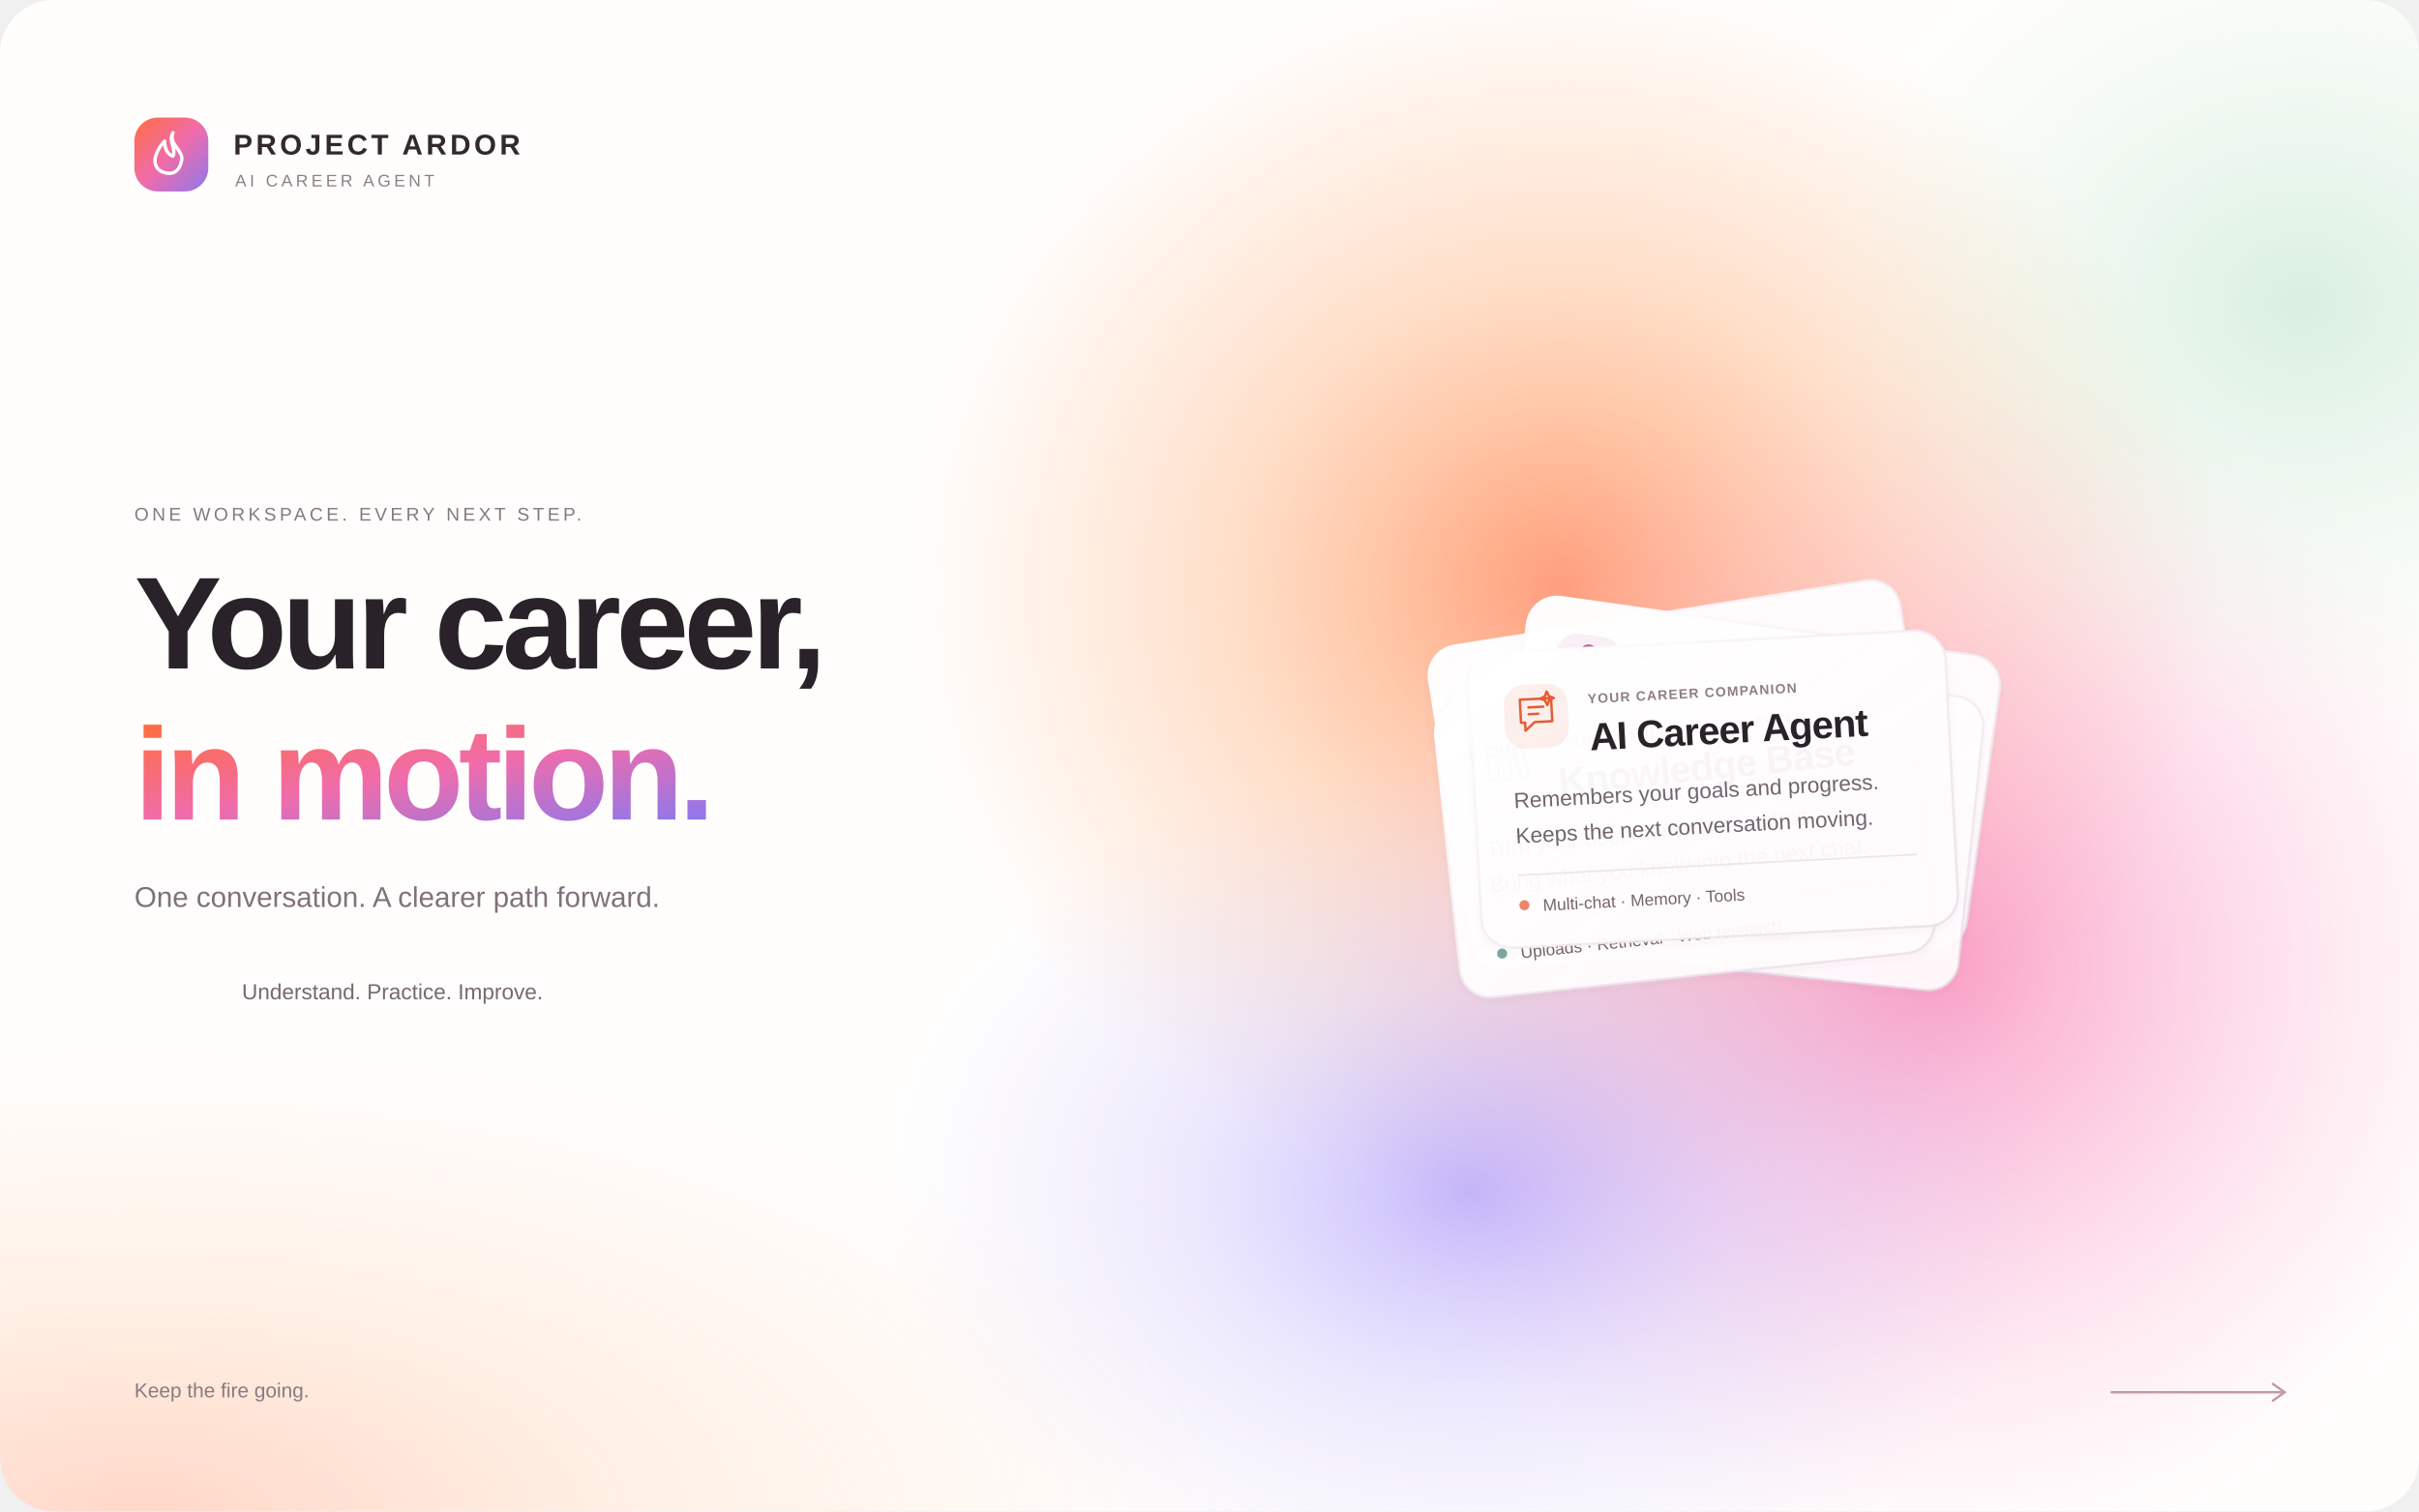
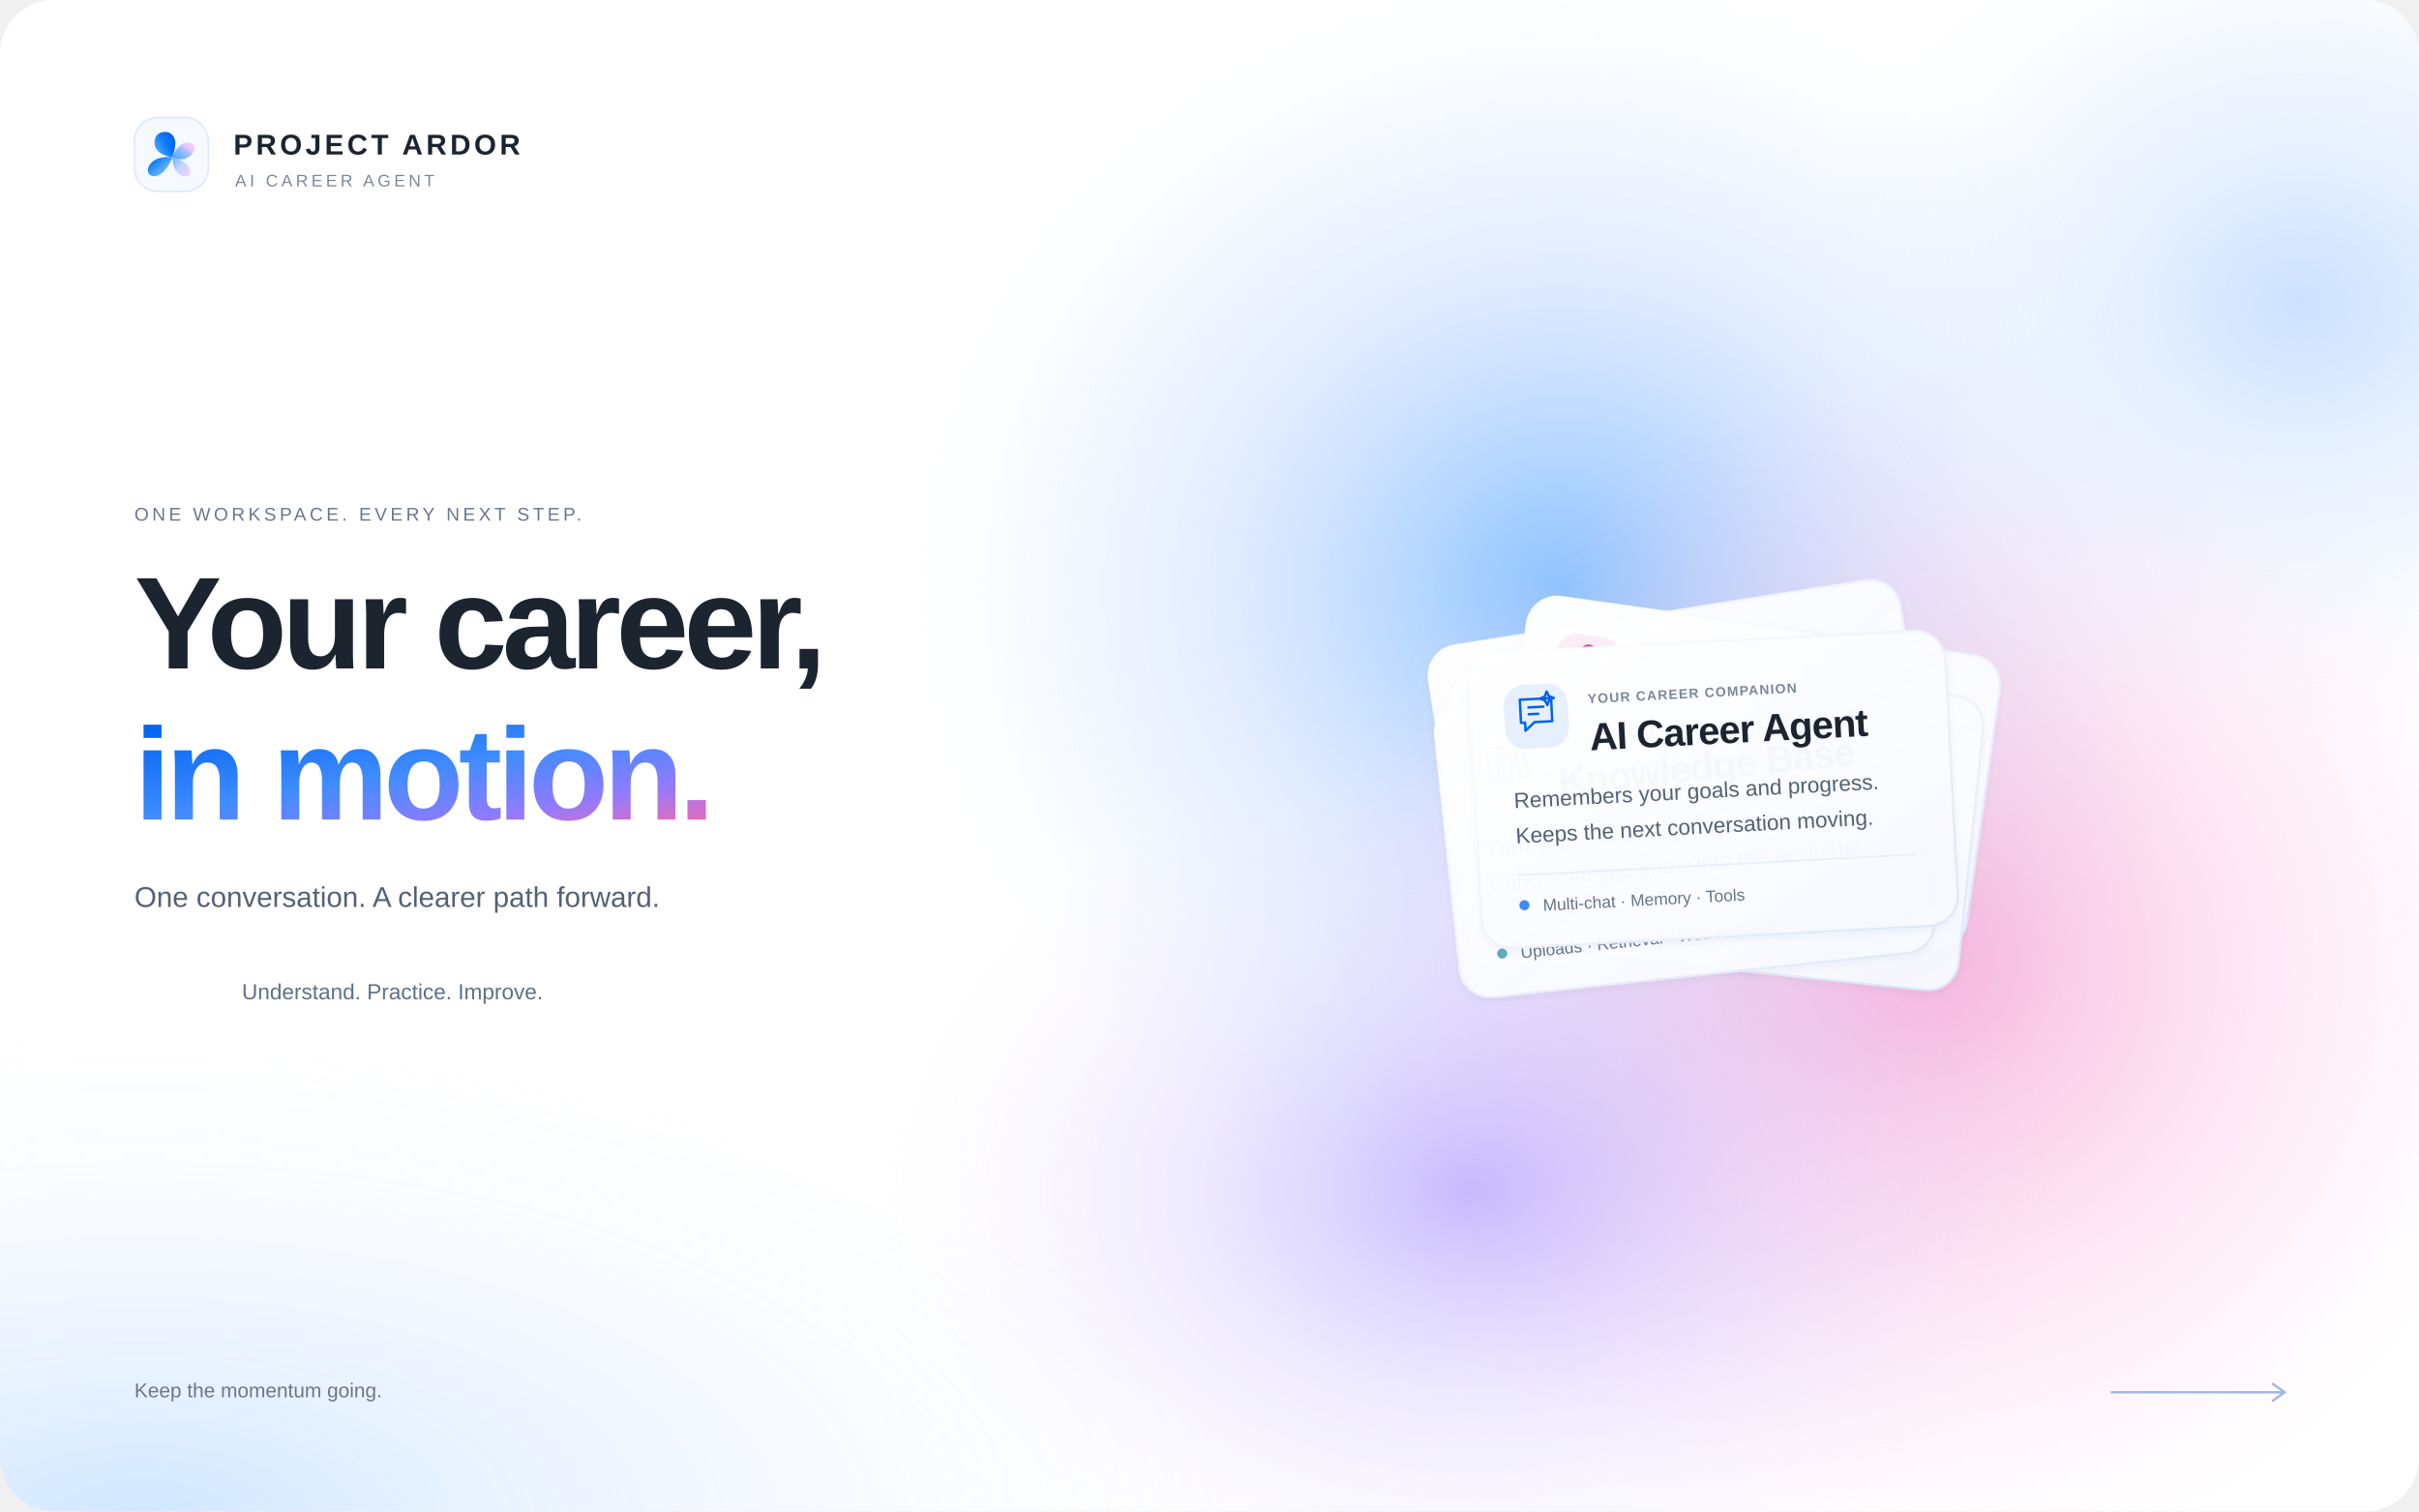
<svg xmlns="http://www.w3.org/2000/svg" width="1440" height="900" viewBox="0 0 1440 900" role="img" aria-labelledby="ardor-title ardor-description">
  <defs>
    <linearGradient id="ardor-accent" x1="0" y1="0" x2="1" y2="1">
-       <stop stop-color="#ff6d3f" />
-       <stop offset=".5" stop-color="#f06cab" />
-       <stop offset="1" stop-color="#8c78ed" />
-     </linearGradient>
-     <radialGradient id="orange">
-       <stop stop-color="#ff8050" stop-opacity=".78" />
-       <stop offset=".5" stop-color="#ffac71" stop-opacity=".38" />
-       <stop offset="1" stop-color="#ffb789" stop-opacity="0" />
+       <stop stop-color="#0062f0" />
+       <stop offset=".48" stop-color="#3f8cff" />
+       <stop offset=".78" stop-color="#8f7bff" />
+       <stop offset="1" stop-color="#e86bb8" />
+     </linearGradient>
+     <radialGradient id="blue">
+       <stop stop-color="#4aa3ff" stop-opacity=".66" />
+       <stop offset=".5" stop-color="#9fc0ff" stop-opacity=".32" />
+       <stop offset="1" stop-color="#cfe3ff" stop-opacity="0" />
    </radialGradient>
    <radialGradient id="pink">
-       <stop stop-color="#f76fac" stop-opacity=".65" />
-       <stop offset=".52" stop-color="#f992c2" stop-opacity=".3" />
-       <stop offset="1" stop-color="#ffc1dc" stop-opacity="0" />
+       <stop stop-color="#f07ac0" stop-opacity=".55" />
+       <stop offset=".52" stop-color="#f7a8d6" stop-opacity=".28" />
+       <stop offset="1" stop-color="#ffc9ec" stop-opacity="0" />
    </radialGradient>
    <radialGradient id="violet">
-       <stop stop-color="#9a86fa" stop-opacity=".58" />
-       <stop offset=".48" stop-color="#b6a9ff" stop-opacity=".25" />
-       <stop offset="1" stop-color="#ccc4ff" stop-opacity="0" />
-     </radialGradient>
-     <radialGradient id="sage">
-       <stop stop-color="#a4dcba" stop-opacity=".42" />
-       <stop offset="1" stop-color="#d7f3d8" stop-opacity="0" />
-     </radialGradient>
+       <stop stop-color="#8f7bff" stop-opacity=".5" />
+       <stop offset=".48" stop-color="#b9a8ff" stop-opacity=".24" />
+       <stop offset="1" stop-color="#e8d4ff" stop-opacity="0" />
+     </radialGradient>
+     <radialGradient id="mist">
+       <stop stop-color="#7fb2ff" stop-opacity=".4" />
+       <stop offset="1" stop-color="#dbe9ff" stop-opacity="0" />
+     </radialGradient>
+     <linearGradient id="mark-top" x1=".16" y1=".8" x2=".94" y2=".24">
+       <stop stop-color="#4aa3ff" />
+       <stop offset=".55" stop-color="#0b78ff" />
+       <stop offset="1" stop-color="#0062f0" />
+     </linearGradient>
+     <linearGradient id="mark-pink" x1="0" y1=".9" x2=".9" y2=".05">
+       <stop stop-color="#4aa3ff" />
+       <stop offset=".55" stop-color="#9fc0ff" />
+       <stop offset=".77" stop-color="#f3c7ff" />
+       <stop offset="1" stop-color="#ffc9ec" />
+     </linearGradient>
+     <linearGradient id="mark-lilac" x1="0" y1=".15" x2=".95" y2=".9">
+       <stop stop-color="#7fb2ff" />
+       <stop offset=".5" stop-color="#c9d8ff" />
+       <stop offset=".78" stop-color="#dfd0ff" />
+       <stop offset="1" stop-color="#e8d4ff" />
+     </linearGradient>
+     <linearGradient id="mark-left" x1=".1" y1=".2" x2=".76" y2=".88">
+       <stop stop-color="#005df0" />
+       <stop offset=".24" stop-color="#1f86ff" />
+       <stop offset=".62" stop-color="#4ea8ff" />
+       <stop offset="1" stop-color="#73b8ff" />
+     </linearGradient>
    <linearGradient id="card" x1="0" y1="0" x2="1" y2="1">
      <stop stop-color="#fff" stop-opacity=".98" />
-       <stop offset="1" stop-color="#fffafc" stop-opacity=".95" />
+       <stop offset="1" stop-color="#f6f9ff" stop-opacity=".97" />
    </linearGradient>
    <linearGradient id="card-edge" x1="0" y1="0" x2="1" y2="1">
      <stop stop-color="#fff" />
-       <stop offset="1" stop-color="#e6d9e5" stop-opacity=".7" />
+       <stop offset="1" stop-color="#dbe6f7" stop-opacity=".85" />
    </linearGradient>
    <filter id="card-shadow" x="-35%" y="-45%" width="180%" height="220%">
-       <feDropShadow dx="0" dy="12" stdDeviation="13" flood-color="#594053" flood-opacity=".13" />
-       <feDropShadow dx="0" dy="2" stdDeviation="2" flood-color="#775768" flood-opacity=".04" />
+       <feDropShadow dx="0" dy="12" stdDeviation="13" flood-color="#1b3659" flood-opacity=".12" />
+       <feDropShadow dx="0" dy="2" stdDeviation="2" flood-color="#2a4a73" flood-opacity=".04" />
    </filter>
    <clipPath id="canvas-clip">
      <rect width="1440" height="900" rx="32" />
    </clipPath>
  </defs>
  <style>
text{font-family:'Segoe UI','Microsoft YaHei','PingFang SC',Arial,sans-serif}
.module{animation-duration:12s;animation-iteration-count:infinite;animation-timing-function:cubic-bezier(.22,1,.32,1)}
- .title{font-size:23px;font-weight:650;fill:#292329;letter-spacing:-.5px}
- .eyebrow{font-size:8px;font-weight:650;letter-spacing:.7px;fill:#8e7e83}
- .detail{font-size:13px;fill:#73656f}
- .tag{font-size:10px;fill:#76636d}
+ .title{font-size:23px;font-weight:650;fill:#1c2430;letter-spacing:-.5px}
+ .eyebrow{font-size:8px;font-weight:650;letter-spacing:.7px;fill:#7b8798}
+ .detail{font-size:13px;fill:#556274}
+ .tag{font-size:10px;fill:#66758a}
.halo{animation:ambient 12s ease-in-out infinite;transform-origin:1020px 470px}
@keyframes ambient{0%,100%{opacity:.72;transform:scale(.92)}40%,72%{opacity:1;transform:scale(1.04)}}
.module-resume{transform:translate(-18px,-18px) rotate(-9deg);animation-name:unfold-resume}
 @keyframes unfold-resume{0%,15%{transform:translate(-18px,-18px) rotate(-9deg)}35%,70%{transform:translate(-158px,-192px) rotate(-2deg)}89%,100%{transform:translate(-18px,-18px) rotate(-9deg)}}
 .still .module-resume{animation:none;transform:translate(-158px,-192px) rotate(-2deg)}
 @media(prefers-reduced-motion:reduce){.module-resume{animation:none;transform:translate(-158px,-192px) rotate(-2deg)}}
.module-interview{transform:translate(20px,-10px) rotate(8deg);animation-name:unfold-interview}
 @keyframes unfold-interview{0%,15.65%{transform:translate(20px,-10px) rotate(8deg)}35.65%,70.4%{transform:translate(158px,-192px) rotate(2deg)}89.55%,100%{transform:translate(20px,-10px) rotate(8deg)}}
 .still .module-interview{animation:none;transform:translate(158px,-192px) rotate(2deg)}
 @media(prefers-reduced-motion:reduce){.module-interview{animation:none;transform:translate(158px,-192px) rotate(2deg)}}
.module-recap{transform:translate(-9px,8px) rotate(-5deg);animation-name:unfold-recap}
 @keyframes unfold-recap{0%,16.3%{transform:translate(-9px,8px) rotate(-5deg)}36.3%,70.8%{transform:translate(-158px,0px) rotate(-1deg)}90.1%,100%{transform:translate(-9px,8px) rotate(-5deg)}}
 .still .module-recap{animation:none;transform:translate(-158px,0px) rotate(-1deg)}
 @media(prefers-reduced-motion:reduce){.module-recap{animation:none;transform:translate(-158px,0px) rotate(-1deg)}}
.module-learning{transform:translate(12px,19px) rotate(6deg);animation-name:unfold-learning}
 @keyframes unfold-learning{0%,16.95%{transform:translate(12px,19px) rotate(6deg)}36.95%,71.2%{transform:translate(158px,0px) rotate(1deg)}90.65%,100%{transform:translate(12px,19px) rotate(6deg)}}
 .still .module-learning{animation:none;transform:translate(158px,0px) rotate(1deg)}
 @media(prefers-reduced-motion:reduce){.module-learning{animation:none;transform:translate(158px,0px) rotate(1deg)}}
.module-knowledge{transform:translate(-17px,23px) rotate(-6deg);animation-name:unfold-knowledge}
 @keyframes unfold-knowledge{0%,17.6%{transform:translate(-17px,23px) rotate(-6deg)}37.6%,71.6%{transform:translate(-158px,192px) rotate(-2deg)}91.2%,100%{transform:translate(-17px,23px) rotate(-6deg)}}
 .still .module-knowledge{animation:none;transform:translate(-158px,192px) rotate(-2deg)}
 @media(prefers-reduced-motion:reduce){.module-knowledge{animation:none;transform:translate(-158px,192px) rotate(-2deg)}}
.module-agent{transform:translate(0px,0px) rotate(-3deg);animation-name:unfold-agent}
 @keyframes unfold-agent{0%,18.25%{transform:translate(0px,0px) rotate(-3deg)}38.25%,72%{transform:translate(158px,192px) rotate(2deg)}91.75%,100%{transform:translate(0px,0px) rotate(-3deg)}}
 .still .module-agent{animation:none;transform:translate(158px,192px) rotate(2deg)}
 @media(prefers-reduced-motion:reduce){.module-agent{animation:none;transform:translate(158px,192px) rotate(2deg)}}
@media(prefers-reduced-motion:reduce){.halo{animation:none}}
.still .halo{animation:none}
</style>
  <g clip-path="url(#canvas-clip)">
-     <rect width="1440" height="900" fill="#fffefd" />
+     <rect width="1440" height="900" fill="#ffffff" />
    <g class="halo">
-       <ellipse cx="930" cy="350" rx="390" ry="370" fill="url(#orange)" />
+       <ellipse cx="930" cy="350" rx="390" ry="370" fill="url(#blue)" />
      <ellipse cx="1150" cy="575" rx="360" ry="360" fill="url(#pink)" />
      <ellipse cx="875" cy="710" rx="350" ry="260" fill="url(#violet)" />
-       <ellipse cx="1370" cy="180" rx="300" ry="260" fill="url(#sage)" />
-       <ellipse cx="85" cy="905" rx="650" ry="290" fill="url(#orange)" opacity=".4" />
+       <ellipse cx="1370" cy="180" rx="300" ry="260" fill="url(#mist)" />
+       <ellipse cx="85" cy="905" rx="650" ry="290" fill="url(#blue)" opacity=".4" />
    </g>
    <g transform="translate(80 70)">
-       <rect width="44" height="44" rx="14" fill="url(#ardor-accent)" />
-       <path d="M23 9c-3 7 7 11 5 17-1 5-4 8-9 7-6-1-8-6-6-11 1-3 3-6 5-8 0 5 2 8 5 9 2-5-3-9 0-14z" fill="none" stroke="#fff" stroke-width="2" stroke-linejoin="round" />
-       <text x="59" y="22" fill="#33282d" font-size="17" font-weight="750" letter-spacing="2">PROJECT ARDOR</text>
-       <text x="60" y="41" fill="#8e7e83" font-size="10" letter-spacing="2">AI CAREER AGENT</text>
+       <rect width="44" height="44" rx="14" fill="#f6f9ff" stroke="#dce8ff" stroke-width="1" />
+       <svg x="6" y="6" width="32" height="32" viewBox="109.5 97 340 340">
+         <path d="M286 286 C225 274 174 247 173 192 C172 154 196 124 237 124 C280 122 308 157 305 204 C303 233 291 274 286 286Z" fill="url(#mark-top)" />
+         <path d="M286 286 C306 228 346 188 384 193 C418 195 436 214 423 244 C406 284 353 314 286 286Z" fill="url(#mark-pink)" />
+         <path d="M286 286 C339 297 381 321 394 354 C412 391 385 412 359 404 C311 395 289 352 286 286Z" fill="url(#mark-lilac)" />
+         <path d="M286 286 C264 337 230 391 187 402 C150 412 123 389 133 352 C151 298 222 273 286 286Z" fill="url(#mark-left)" />
+       </svg>
+       <text x="59" y="22" fill="#1c2430" font-size="17" font-weight="750" letter-spacing="2">PROJECT ARDOR</text>
+       <text x="60" y="41" fill="#7b8798" font-size="10" letter-spacing="2">AI CAREER AGENT</text>
    </g>
    <g transform="translate(80 310)">
-       <text y="0" fill="#867881" font-size="11" letter-spacing="2">ONE WORKSPACE. EVERY NEXT STEP.</text>
-       <text y="88" fill="#292329" font-size="78" font-weight="700" letter-spacing="-3">Your career,</text>
+       <text y="0" fill="#6b7788" font-size="11" letter-spacing="2">ONE WORKSPACE. EVERY NEXT STEP.</text>
+       <text y="88" fill="#1c2430" font-size="78" font-weight="700" letter-spacing="-3">Your career,</text>
      <text y="178" fill="url(#ardor-accent)" font-size="78" font-weight="700" letter-spacing="-3">in motion.</text>
-       <text y="230" fill="#81717c" font-size="17">One conversation. A clearer path forward.</text>
+       <text y="230" fill="#556274" font-size="17">One conversation. A clearer path forward.</text>
      <path d="M0 280H48" stroke="url(#ardor-accent)" stroke-width="3" stroke-linecap="round" />
-       <text x="64" y="285" fill="#786872" font-size="13">Understand. Practice. Improve.</text>
+       <text x="64" y="285" fill="#607086" font-size="13">Understand. Practice. Improve.</text>
    </g>
    <g transform="translate(1020 470)">
      <g class="module module-resume" data-feature="resume">
        <g transform="translate(-142 -88)">
          <rect width="284" height="176" rx="18" fill="url(#card)" stroke="url(#card-edge)" stroke-width="1.5" filter="url(#card-shadow)" />
-           <rect x="20" y="20" width="38" height="38" rx="12" fill="#e96a38" fill-opacity=".09" />
-           <g transform="translate(24 23) scale(.81)" fill="none" stroke="#e96a38" stroke-width="1.8" stroke-linecap="round" stroke-linejoin="round">
+           <rect x="20" y="20" width="38" height="38" rx="12" fill="#0b78ff" fill-opacity=".09" />
+           <g transform="translate(24 23) scale(.81)" fill="none" stroke="#0b78ff" stroke-width="1.8" stroke-linecap="round" stroke-linejoin="round">
            <path d="M9 5h10l5 5v20H9zM19 5v6h5M13 17h7M13 22h7M13 27h4" />
          </g>
          <text class="eyebrow" x="70" y="33">UNDERSTAND YOUR STRENGTHS</text>
          <text class="title" x="70" y="61">Résumé Insights</text>
          <text class="detail" x="23" y="93">See what your experience says.</text>
          <text class="detail" x="23" y="114">Make your next application stronger.</text>
-           <path d="M23 133H261" stroke="#ede5e9" />
-           <circle cx="26" cy="151" r="3" fill="#e96a38" opacity=".75" />
+           <path d="M23 133H261" stroke="#e6eef9" />
+           <circle cx="26" cy="151" r="3" fill="#0b78ff" opacity=".75" />
          <text class="tag" x="37" y="155">PDF / DOCX · Structured reports</text>
        </g>
      </g>
      <g class="module module-interview" data-feature="interview">
        <g transform="translate(-142 -88)">
          <rect width="284" height="176" rx="18" fill="url(#card)" stroke="url(#card-edge)" stroke-width="1.5" filter="url(#card-shadow)" />
-           <rect x="20" y="20" width="38" height="38" rx="12" fill="#bd639b" fill-opacity=".09" />
-           <g transform="translate(24 23) scale(.81)" fill="none" stroke="#bd639b" stroke-width="1.8" stroke-linecap="round" stroke-linejoin="round">
+           <rect x="20" y="20" width="38" height="38" rx="12" fill="#d9549f" fill-opacity=".09" />
+           <g transform="translate(24 23) scale(.81)" fill="none" stroke="#d9549f" stroke-width="1.8" stroke-linecap="round" stroke-linejoin="round">
            <rect x="13" y="4" width="10" height="18" rx="5" />
            <path d="M9 17v2a9 9 0 0 0 18 0v-2M18 28v5M13 33h10" />
          </g>
          <text class="eyebrow" x="70" y="33">PRACTICE THE REAL THING</text>
          <text class="title" x="70" y="61">Mock Interviews</text>
          <text class="detail" x="23" y="93">Projects, technical and coding rounds.</text>
          <text class="detail" x="23" y="114">Practice by text or real-time voice.</text>
-           <path d="M23 133H261" stroke="#ede5e9" />
-           <circle cx="26" cy="151" r="3" fill="#bd639b" opacity=".75" />
+           <path d="M23 133H261" stroke="#e6eef9" />
+           <circle cx="26" cy="151" r="3" fill="#d9549f" opacity=".75" />
          <text class="tag" x="37" y="155">Text / Voice · Answer feedback</text>
        </g>
      </g>
      <g class="module module-recap" data-feature="recap">
        <g transform="translate(-142 -88)">
          <rect width="284" height="176" rx="18" fill="url(#card)" stroke="url(#card-edge)" stroke-width="1.5" filter="url(#card-shadow)" />
-           <rect x="20" y="20" width="38" height="38" rx="12" fill="#8c6bd7" fill-opacity=".09" />
-           <g transform="translate(24 23) scale(.81)" fill="none" stroke="#8c6bd7" stroke-width="1.8" stroke-linecap="round" stroke-linejoin="round">
+           <rect x="20" y="20" width="38" height="38" rx="12" fill="#7a5ce8" fill-opacity=".09" />
+           <g transform="translate(24 23) scale(.81)" fill="none" stroke="#7a5ce8" stroke-width="1.8" stroke-linecap="round" stroke-linejoin="round">
            <path d="M27 11A12 12 0 1 0 30 22M27 5v7h-7M18 12v8l5 3" />
          </g>
          <text class="eyebrow" x="70" y="33">TURN EXPERIENCE INTO PROGRESS</text>
          <text class="title" x="70" y="61">Interview Recaps</text>
          <text class="detail" x="23" y="93">Revisit every question and answer.</text>
          <text class="detail" x="23" y="114">Find the gaps. Prepare your next move.</text>
-           <path d="M23 133H261" stroke="#ede5e9" />
-           <circle cx="26" cy="151" r="3" fill="#8c6bd7" opacity=".75" />
+           <path d="M23 133H261" stroke="#e6eef9" />
+           <circle cx="26" cy="151" r="3" fill="#7a5ce8" opacity=".75" />
          <text class="tag" x="37" y="155">Question-by-question · Weak spots</text>
        </g>
      </g>
      <g class="module module-learning" data-feature="learning">
        <g transform="translate(-142 -88)">
          <rect width="284" height="176" rx="18" fill="url(#card)" stroke="url(#card-edge)" stroke-width="1.5" filter="url(#card-shadow)" />
-           <rect x="20" y="20" width="38" height="38" rx="12" fill="#d68138" fill-opacity=".09" />
-           <g transform="translate(24 23) scale(.81)" fill="none" stroke="#d68138" stroke-width="1.8" stroke-linecap="round" stroke-linejoin="round">
+           <rect x="20" y="20" width="38" height="38" rx="12" fill="#4b66e0" fill-opacity=".09" />
+           <g transform="translate(24 23) scale(.81)" fill="none" stroke="#4b66e0" stroke-width="1.8" stroke-linecap="round" stroke-linejoin="round">
            <path d="M5 8c5-2 9-1 13 2 4-3 8-4 13-2v21c-5-2-9-1-13 2-4-3-8-4-13-2zM18 10v21M9 14h5M9 19h5M22 14h5M22 19h5" />
          </g>
          <text class="eyebrow" x="70" y="33">MAKE IT STICK</text>
          <text class="title" x="70" y="61">Learn &amp; Review</text>
          <text class="detail" x="23" y="93">Lessons, exercises and flashcards.</text>
          <text class="detail" x="23" y="114">Put your learning plan on the calendar.</text>
-           <path d="M23 133H261" stroke="#ede5e9" />
-           <circle cx="26" cy="151" r="3" fill="#d68138" opacity=".75" />
+           <path d="M23 133H261" stroke="#e6eef9" />
+           <circle cx="26" cy="151" r="3" fill="#4b66e0" opacity=".75" />
          <text class="tag" x="37" y="155">Learning · Flashcards · Calendar</text>
        </g>
      </g>
      <g class="module module-knowledge" data-feature="knowledge">
        <g transform="translate(-142 -88)">
          <rect width="284" height="176" rx="18" fill="url(#card)" stroke="url(#card-edge)" stroke-width="1.5" filter="url(#card-shadow)" />
-           <rect x="20" y="20" width="38" height="38" rx="12" fill="#518c82" fill-opacity=".09" />
-           <g transform="translate(24 23) scale(.81)" fill="none" stroke="#518c82" stroke-width="1.8" stroke-linecap="round" stroke-linejoin="round">
+           <rect x="20" y="20" width="38" height="38" rx="12" fill="#2f8fae" fill-opacity=".09" />
+           <g transform="translate(24 23) scale(.81)" fill="none" stroke="#2f8fae" stroke-width="1.8" stroke-linecap="round" stroke-linejoin="round">
            <path d="M7 7h7v24H7zM17 7h6v24h-6zM26 9l6-1 4 22-6 1zM9 13h3M19 13h2" />
          </g>
          <text class="eyebrow" x="70" y="33">YOUR KNOWLEDGE, CONNECTED</text>
          <text class="title" x="70" y="61">Knowledge Base</text>
          <text class="detail" x="23" y="93">Turn your documents into context.</text>
          <text class="detail" x="23" y="114">Bring what you know into the next chat.</text>
-           <path d="M23 133H261" stroke="#ede5e9" />
-           <circle cx="26" cy="151" r="3" fill="#518c82" opacity=".75" />
+           <path d="M23 133H261" stroke="#e6eef9" />
+           <circle cx="26" cy="151" r="3" fill="#2f8fae" opacity=".75" />
          <text class="tag" x="37" y="155">Uploads · Retrieval · Web research</text>
        </g>
      </g>
      <g class="module module-agent" data-feature="agent">
        <g transform="translate(-142 -88)">
          <rect width="284" height="176" rx="18" fill="url(#card)" stroke="url(#card-edge)" stroke-width="1.5" filter="url(#card-shadow)" />
-           <rect x="20" y="20" width="38" height="38" rx="12" fill="#e65c36" fill-opacity=".09" />
-           <g transform="translate(24 23) scale(.81)" fill="none" stroke="#e65c36" stroke-width="1.8" stroke-linecap="round" stroke-linejoin="round">
+           <rect x="20" y="20" width="38" height="38" rx="12" fill="#0062f0" fill-opacity=".09" />
+           <g transform="translate(24 23) scale(.81)" fill="none" stroke="#0062f0" stroke-width="1.8" stroke-linecap="round" stroke-linejoin="round">
            <path d="M7 7h23v17H17l-7 6v-6H7zM13 13h11M13 18h7" />
            <path d="m27 2 1.5 3.5L32 7l-3.5 1.5L27 12l-1.5-3.5L22 7l3.5-1.5z" />
          </g>
          <text class="eyebrow" x="70" y="33">YOUR CAREER COMPANION</text>
          <text class="title" x="70" y="61">AI Career Agent</text>
          <text class="detail" x="23" y="93">Remembers your goals and progress.</text>
          <text class="detail" x="23" y="114">Keeps the next conversation moving.</text>
-           <path d="M23 133H261" stroke="#ede5e9" />
-           <circle cx="26" cy="151" r="3" fill="#e65c36" opacity=".75" />
+           <path d="M23 133H261" stroke="#e6eef9" />
+           <circle cx="26" cy="151" r="3" fill="#0062f0" opacity=".75" />
          <text class="tag" x="37" y="155">Multi-chat · Memory · Tools</text>
        </g>
      </g>
    </g>
-     <text x="80" y="832" fill="#897a81" font-size="12">Keep the fire going.</text>
-     <path d="M1257 829h103m-7-5 7 5-7 5" fill="none" stroke="#c299a6" stroke-width="1.4" stroke-linecap="round" />
+     <text x="80" y="832" fill="#6b7788" font-size="12">Keep the momentum going.</text>
+     <path d="M1257 829h103m-7-5 7 5-7 5" fill="none" stroke="#9fb8dd" stroke-width="1.4" stroke-linecap="round" />
  </g>
</svg>
